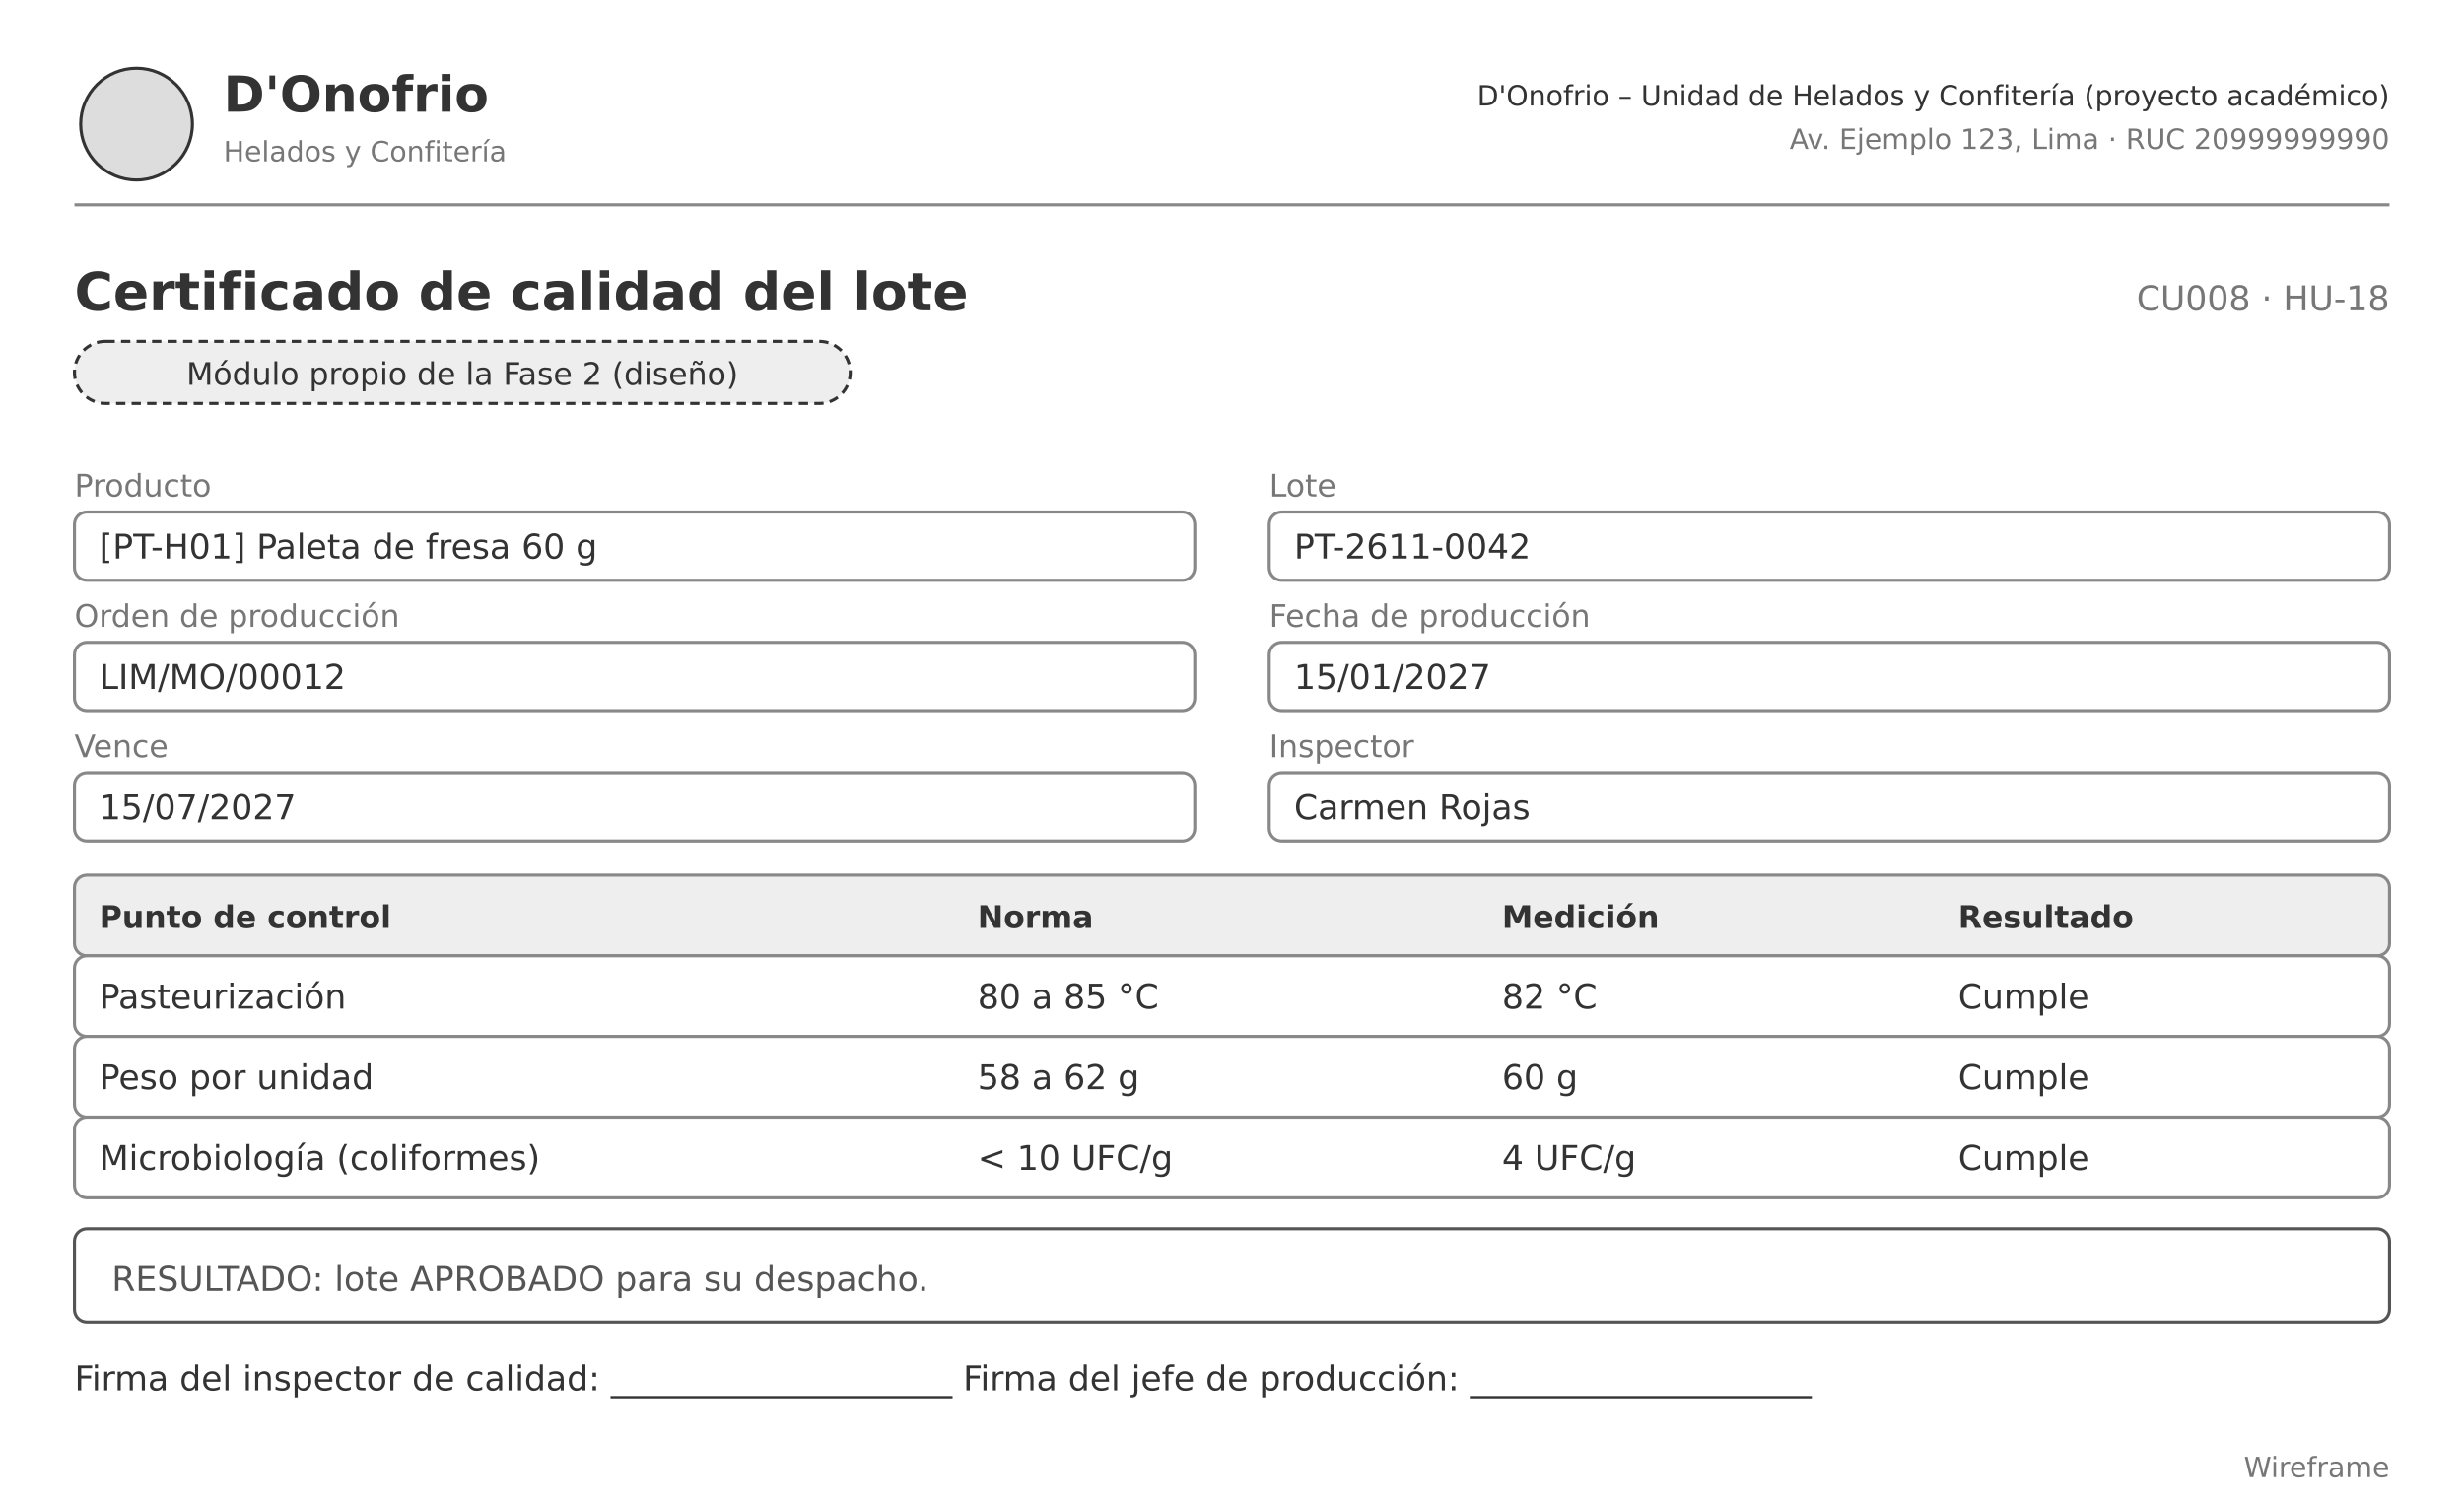
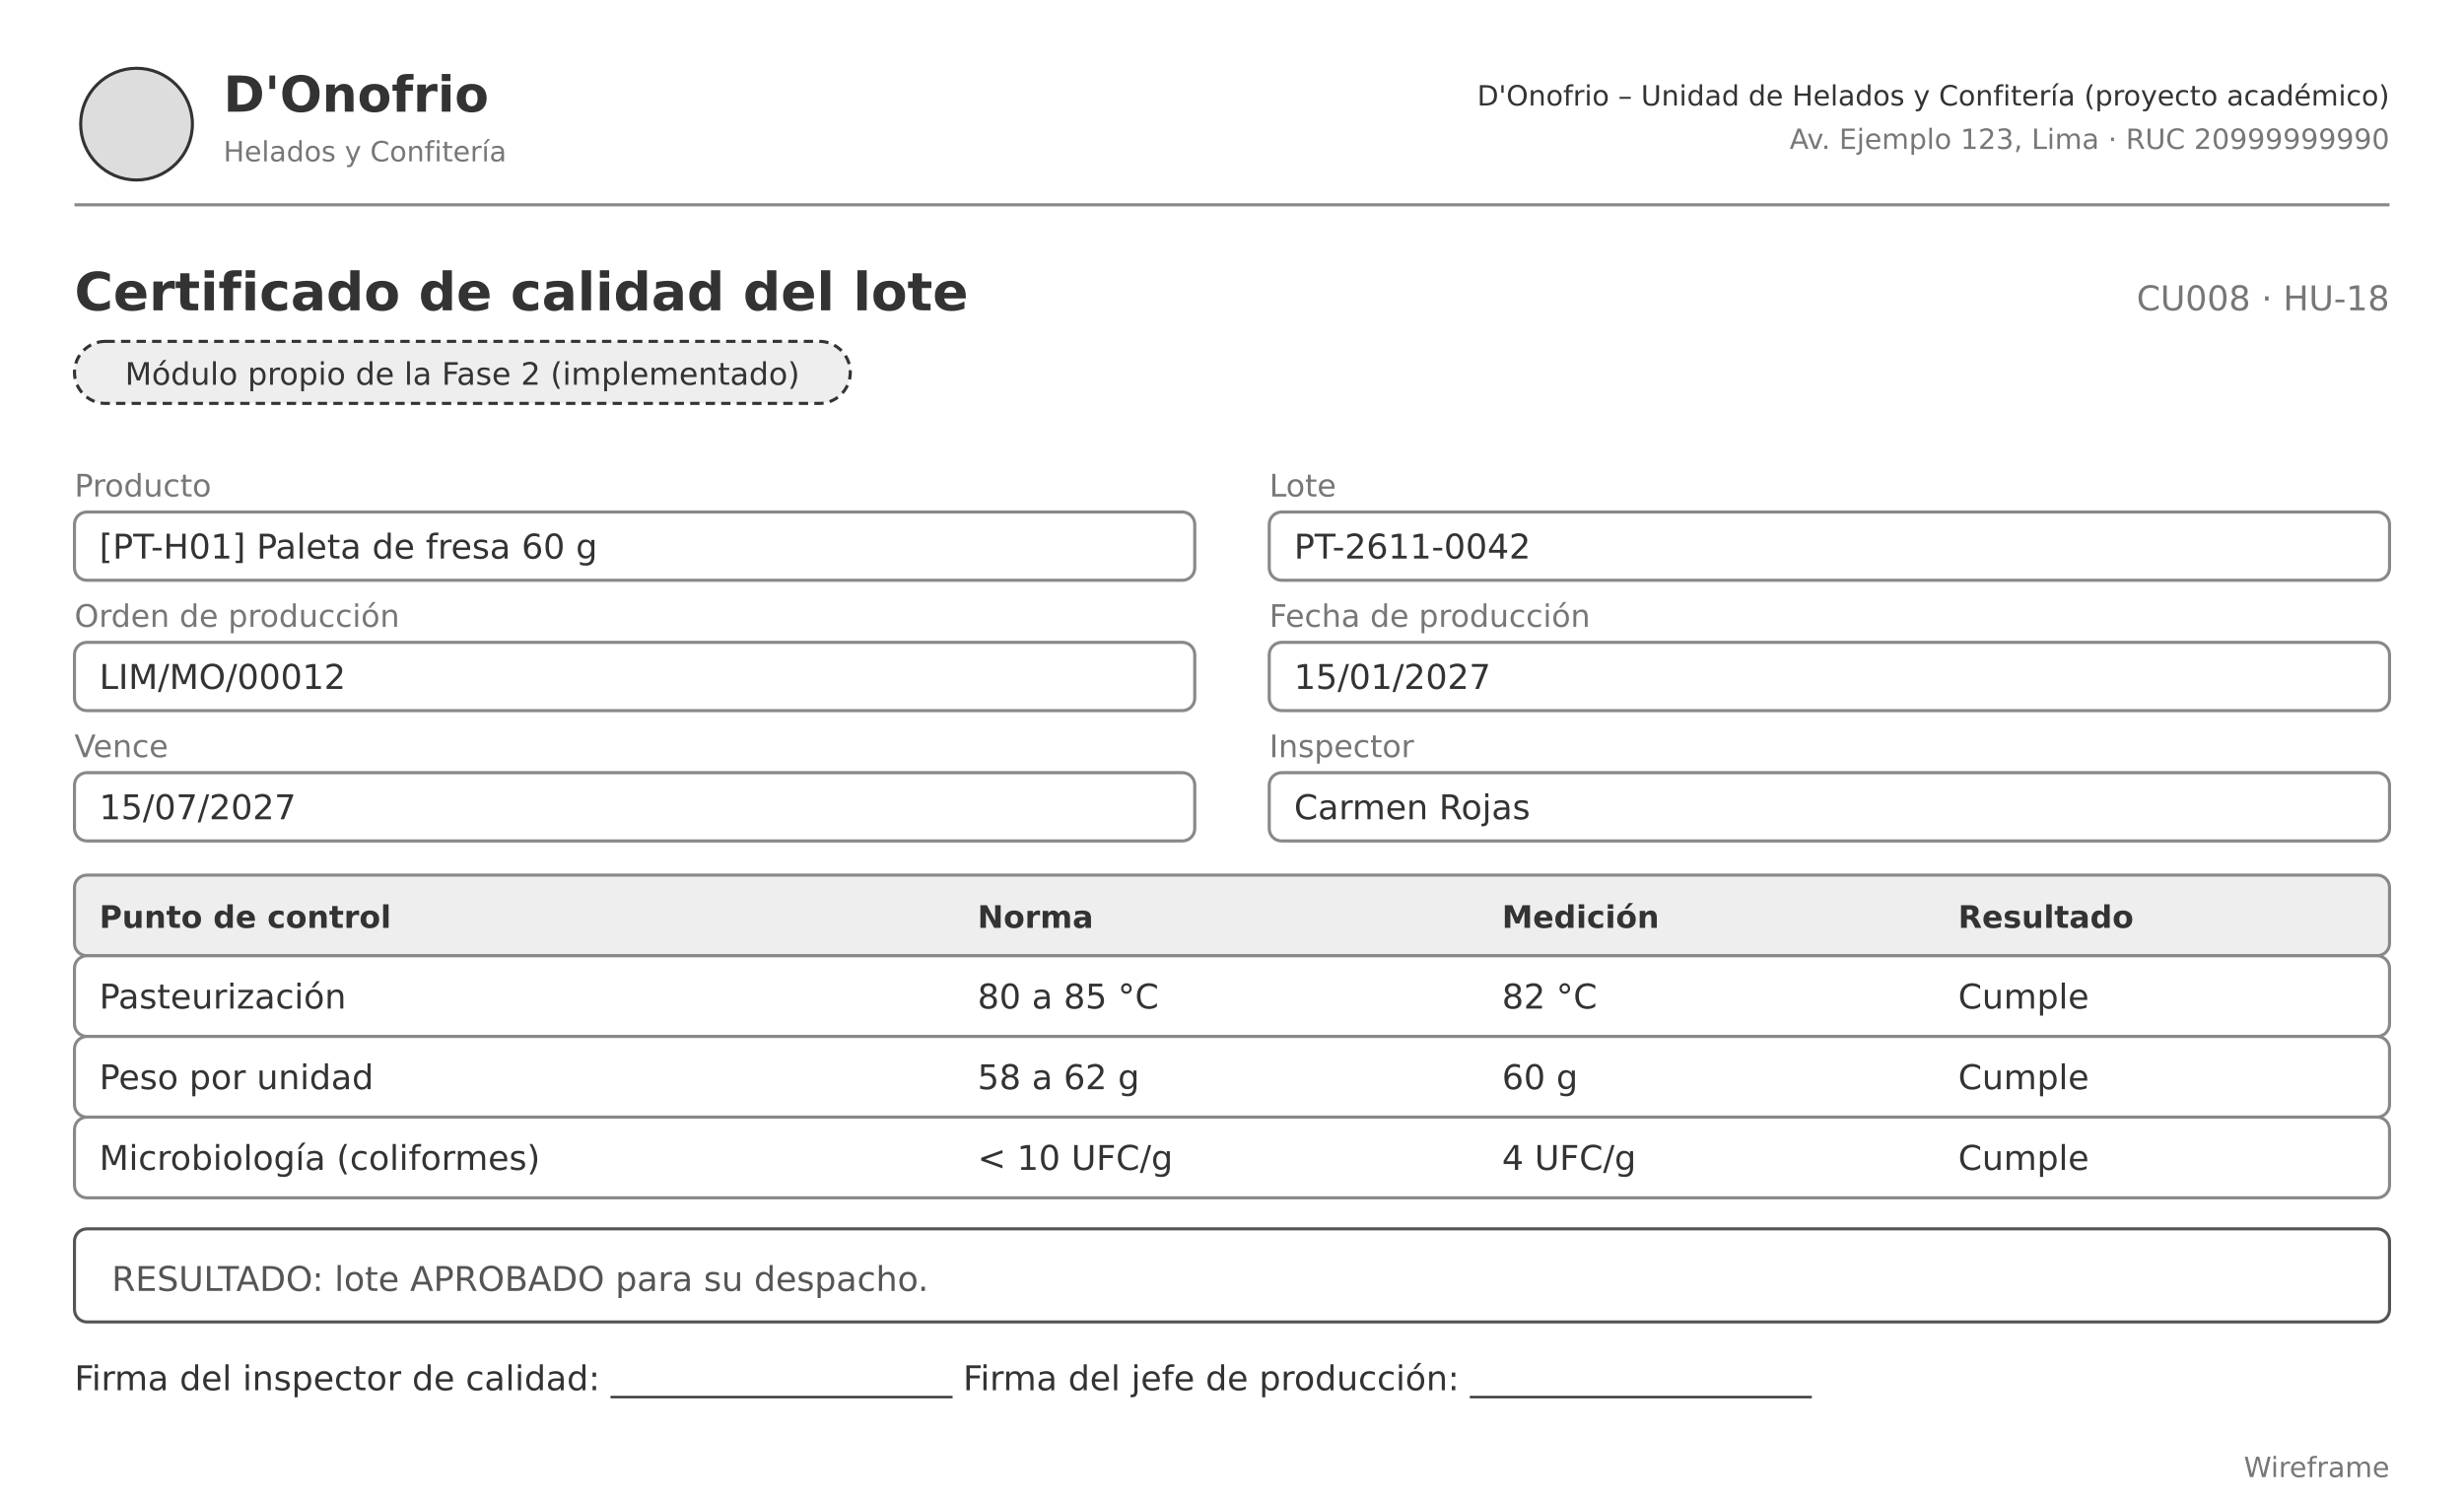
<svg xmlns="http://www.w3.org/2000/svg" width="794" height="484" viewBox="0 0 794 484" font-family="'DejaVu Sans', Arial, sans-serif">
  <rect width="794" height="484" fill="#FFFFFF" />
  <circle cx="44" cy="40" r="18" fill="#DDDDDD" stroke="#333333" />
  <text x="72" y="36" font-size="16" font-weight="bold" text-anchor="start" fill="#333333">D'Onofrio</text>
  <text x="72" y="52" font-size="9" font-weight="normal" text-anchor="start" fill="#777777">Helados y Confitería</text>
  <text x="770" y="34" font-size="9" font-weight="normal" text-anchor="end" fill="#333333">D'Onofrio – Unidad de Helados y Confitería (proyecto académico)</text>
  <text x="770" y="48" font-size="9" font-weight="normal" text-anchor="end" fill="#777777">Av. Ejemplo 123, Lima · RUC 20999999990</text>
  <line x1="24" y1="66" x2="770" y2="66" stroke="#888888" />
  <text x="24" y="100" font-size="17" font-weight="bold" text-anchor="start" fill="#333333">Certificado de calidad del lote</text>
  <text x="770" y="100" font-size="11" font-weight="normal" text-anchor="end" fill="#777777">CU008 · HU-18</text>
  <rect x="24" y="110" width="250" height="20" rx="10" fill="#EEEEEE" stroke="#333333" stroke-dasharray="3 2" />
-   <text x="149" y="124" font-size="10" font-weight="normal" text-anchor="middle" fill="#333333">Módulo propio de la Fase 2 (diseño)</text>
+   <text x="149" y="124" font-size="10" font-weight="normal" text-anchor="middle" fill="#333333">Módulo propio de la Fase 2 (implementado)</text>
  <text x="24" y="160" font-size="10" font-weight="normal" text-anchor="start" fill="#777777">Producto</text>
  <rect x="24" y="165" width="361" height="22" rx="4" fill="#fff" stroke="#888888" stroke-width="1" />
  <text x="32" y="180" font-size="11" font-weight="normal" text-anchor="start" fill="#333333">[PT-H01] Paleta de fresa 60 g</text>
  <text x="409" y="160" font-size="10" font-weight="normal" text-anchor="start" fill="#777777">Lote</text>
  <rect x="409" y="165" width="361" height="22" rx="4" fill="#fff" stroke="#888888" stroke-width="1" />
  <text x="417" y="180" font-size="11" font-weight="normal" text-anchor="start" fill="#333333">PT-2611-0042</text>
  <text x="24" y="202" font-size="10" font-weight="normal" text-anchor="start" fill="#777777">Orden de producción</text>
  <rect x="24" y="207" width="361" height="22" rx="4" fill="#fff" stroke="#888888" stroke-width="1" />
  <text x="32" y="222" font-size="11" font-weight="normal" text-anchor="start" fill="#333333">LIM/MO/00012</text>
  <text x="409" y="202" font-size="10" font-weight="normal" text-anchor="start" fill="#777777">Fecha de producción</text>
  <rect x="409" y="207" width="361" height="22" rx="4" fill="#fff" stroke="#888888" stroke-width="1" />
  <text x="417" y="222" font-size="11" font-weight="normal" text-anchor="start" fill="#333333">15/01/2027</text>
  <text x="24" y="244" font-size="10" font-weight="normal" text-anchor="start" fill="#777777">Vence</text>
  <rect x="24" y="249" width="361" height="22" rx="4" fill="#fff" stroke="#888888" stroke-width="1" />
  <text x="32" y="264" font-size="11" font-weight="normal" text-anchor="start" fill="#333333">15/07/2027</text>
  <text x="409" y="244" font-size="10" font-weight="normal" text-anchor="start" fill="#777777">Inspector</text>
  <rect x="409" y="249" width="361" height="22" rx="4" fill="#fff" stroke="#888888" stroke-width="1" />
  <text x="417" y="264" font-size="11" font-weight="normal" text-anchor="start" fill="#333333">Carmen Rojas</text>
  <rect x="24" y="282" width="746" height="26" rx="4" fill="#EEEEEE" stroke="#888888" stroke-width="1" />
  <text x="32" y="299" font-size="10" font-weight="bold" text-anchor="start" fill="#333333">Punto de control</text>
  <text x="315" y="299" font-size="10" font-weight="bold" text-anchor="start" fill="#333333">Norma</text>
  <text x="484" y="299" font-size="10" font-weight="bold" text-anchor="start" fill="#333333">Medición</text>
  <text x="631" y="299" font-size="10" font-weight="bold" text-anchor="start" fill="#333333">Resultado</text>
  <rect x="24" y="308" width="746" height="26" rx="4" fill="#fff" stroke="#888888" stroke-width="1" />
  <text x="32" y="325" font-size="11" font-weight="normal" text-anchor="start" fill="#333333">Pasteurización</text>
  <text x="315" y="325" font-size="11" font-weight="normal" text-anchor="start" fill="#333333">80 a 85 °C</text>
  <text x="484" y="325" font-size="11" font-weight="normal" text-anchor="start" fill="#333333">82 °C</text>
  <text x="631" y="325" font-size="11" font-weight="normal" text-anchor="start" fill="#333333">Cumple</text>
  <rect x="24" y="334" width="746" height="26" rx="4" fill="#fff" stroke="#888888" stroke-width="1" />
  <text x="32" y="351" font-size="11" font-weight="normal" text-anchor="start" fill="#333333">Peso por unidad</text>
  <text x="315" y="351" font-size="11" font-weight="normal" text-anchor="start" fill="#333333">58 a 62 g</text>
  <text x="484" y="351" font-size="11" font-weight="normal" text-anchor="start" fill="#333333">60 g</text>
  <text x="631" y="351" font-size="11" font-weight="normal" text-anchor="start" fill="#333333">Cumple</text>
  <rect x="24" y="360" width="746" height="26" rx="4" fill="#fff" stroke="#888888" stroke-width="1" />
  <text x="32" y="377" font-size="11" font-weight="normal" text-anchor="start" fill="#333333">Microbiología (coliformes)</text>
  <text x="315" y="377" font-size="11" font-weight="normal" text-anchor="start" fill="#333333">&lt; 10 UFC/g</text>
  <text x="484" y="377" font-size="11" font-weight="normal" text-anchor="start" fill="#333333">4 UFC/g</text>
  <text x="631" y="377" font-size="11" font-weight="normal" text-anchor="start" fill="#333333">Cumple</text>
  <rect x="24" y="396" width="746" height="30" rx="4" fill="#fff" stroke="#555555" />
  <text x="36" y="416" font-size="11" font-weight="normal" text-anchor="start" fill="#555555">RESULTADO: lote APROBADO para su despacho.</text>
  <text x="24" y="448" font-size="11" font-weight="normal" text-anchor="start" fill="#333333">Firma del inspector de calidad: ____________________        Firma del jefe de producción: ____________________</text>
  <text x="770" y="476" font-size="9" font-weight="normal" text-anchor="end" fill="#777777">Wireframe</text>
</svg>
